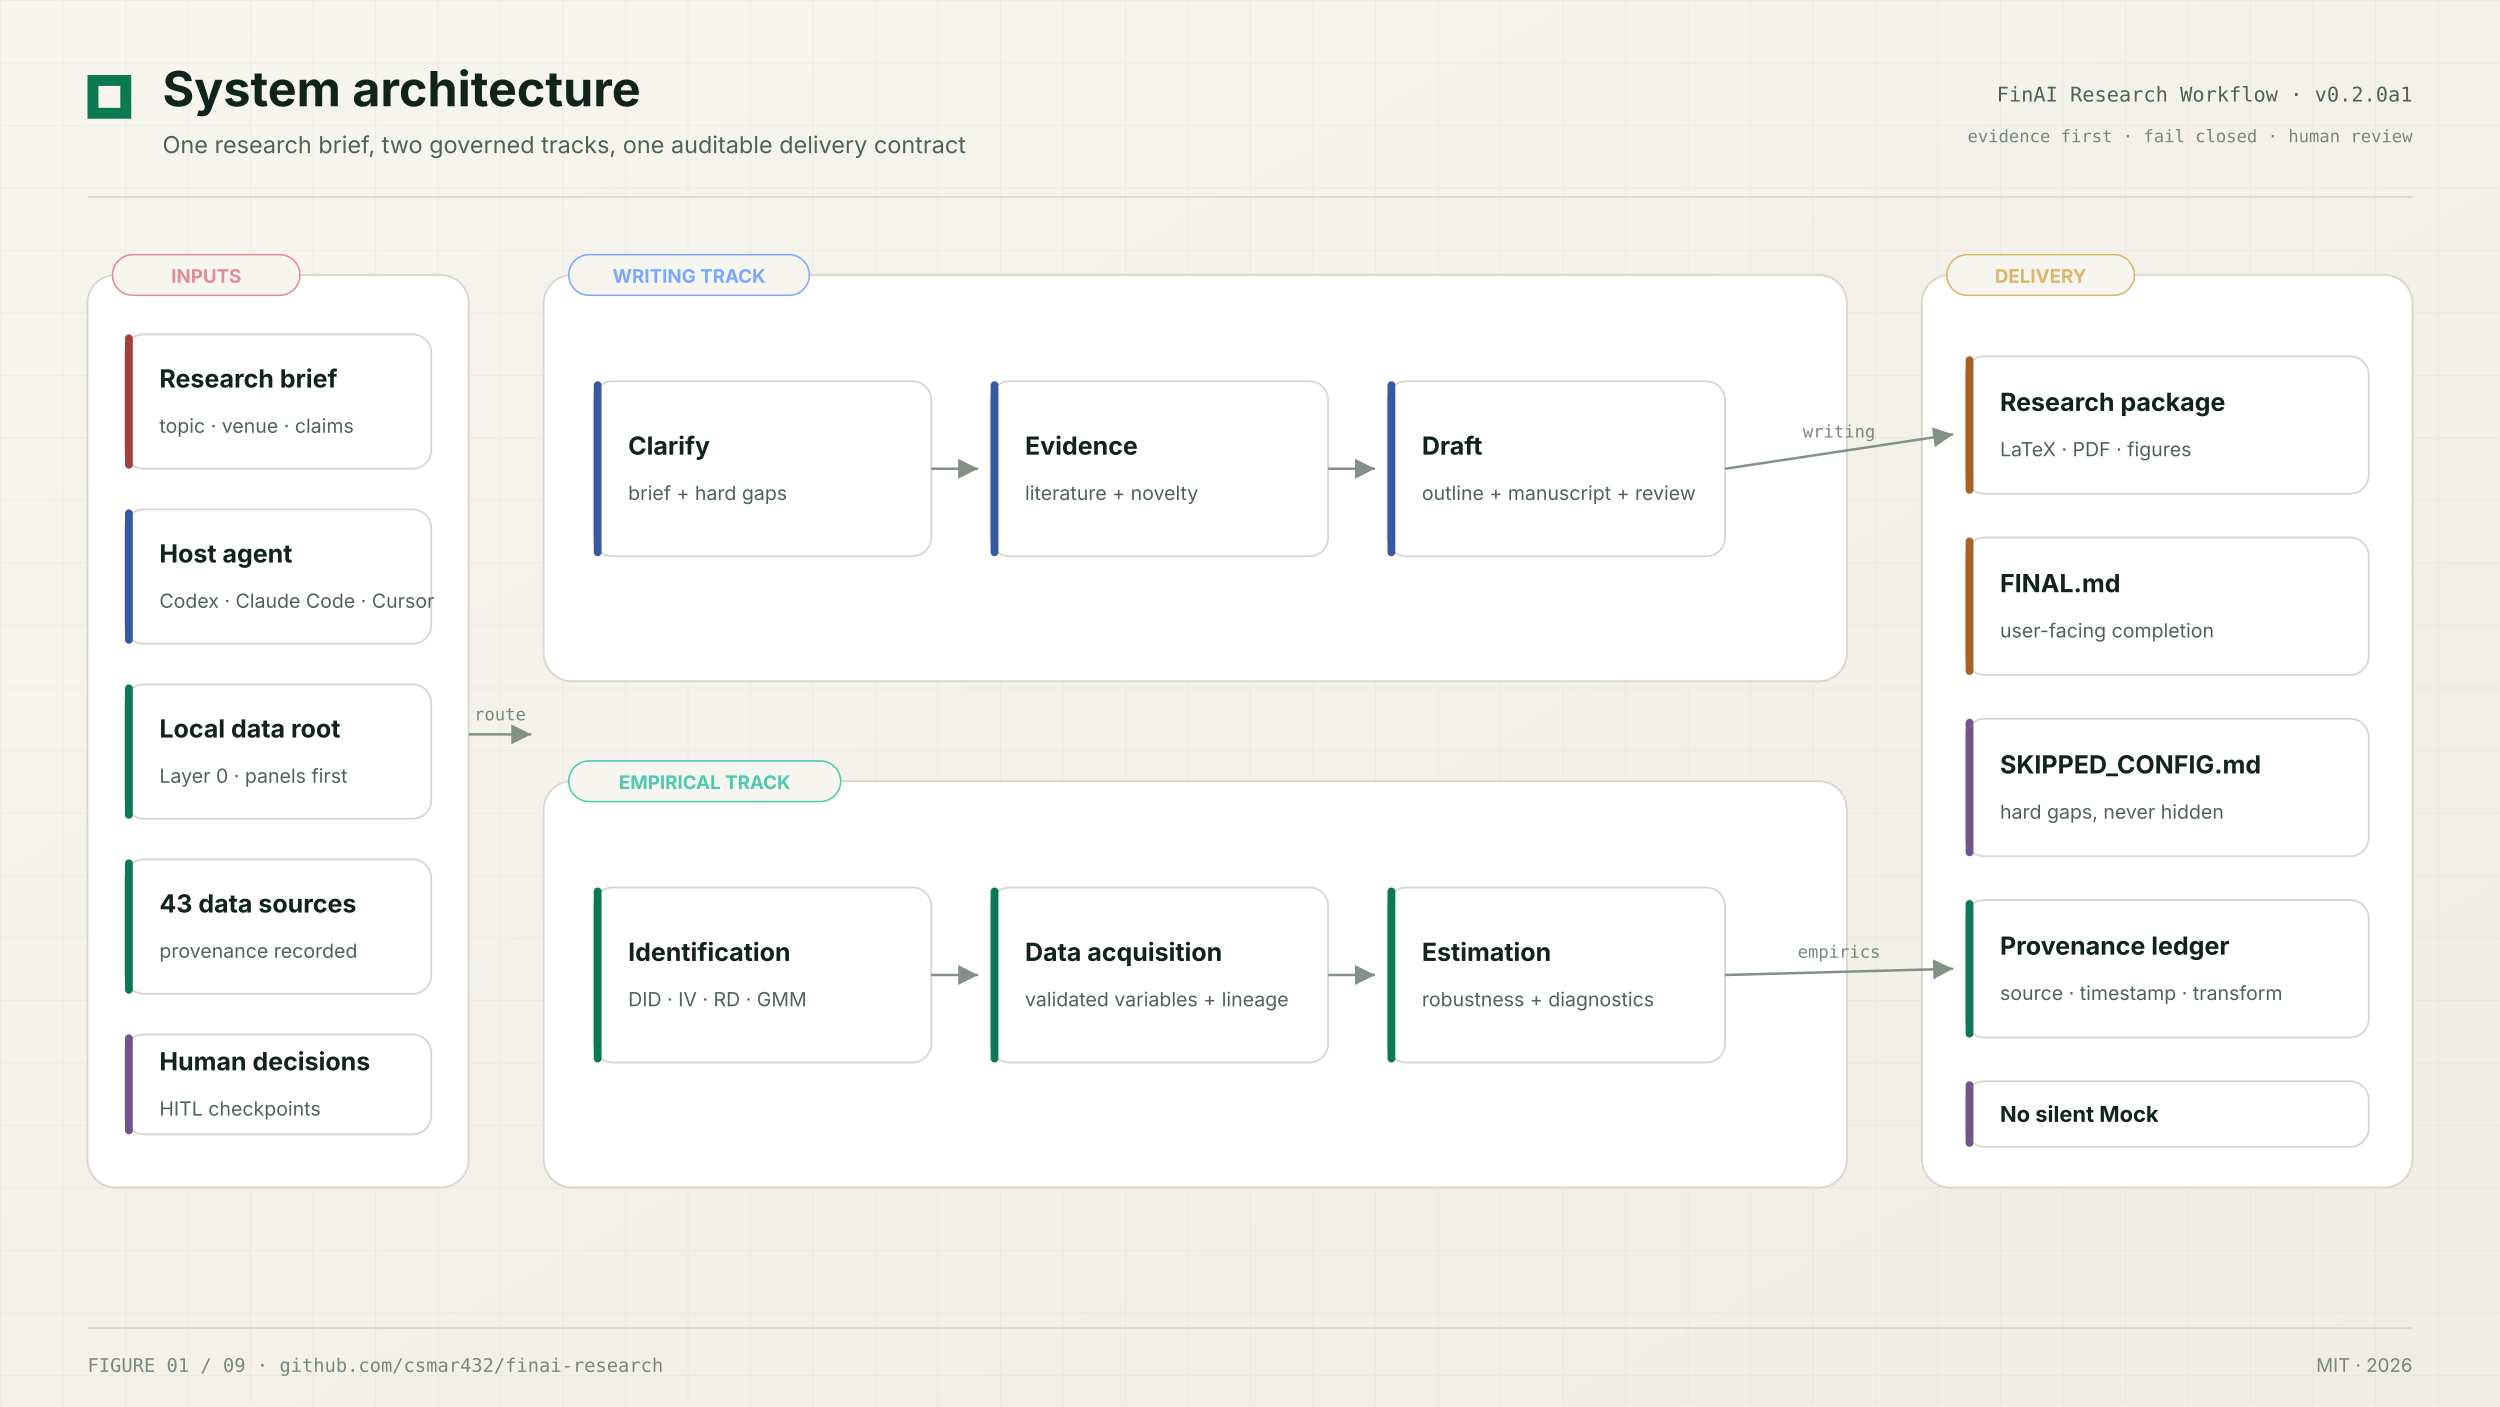
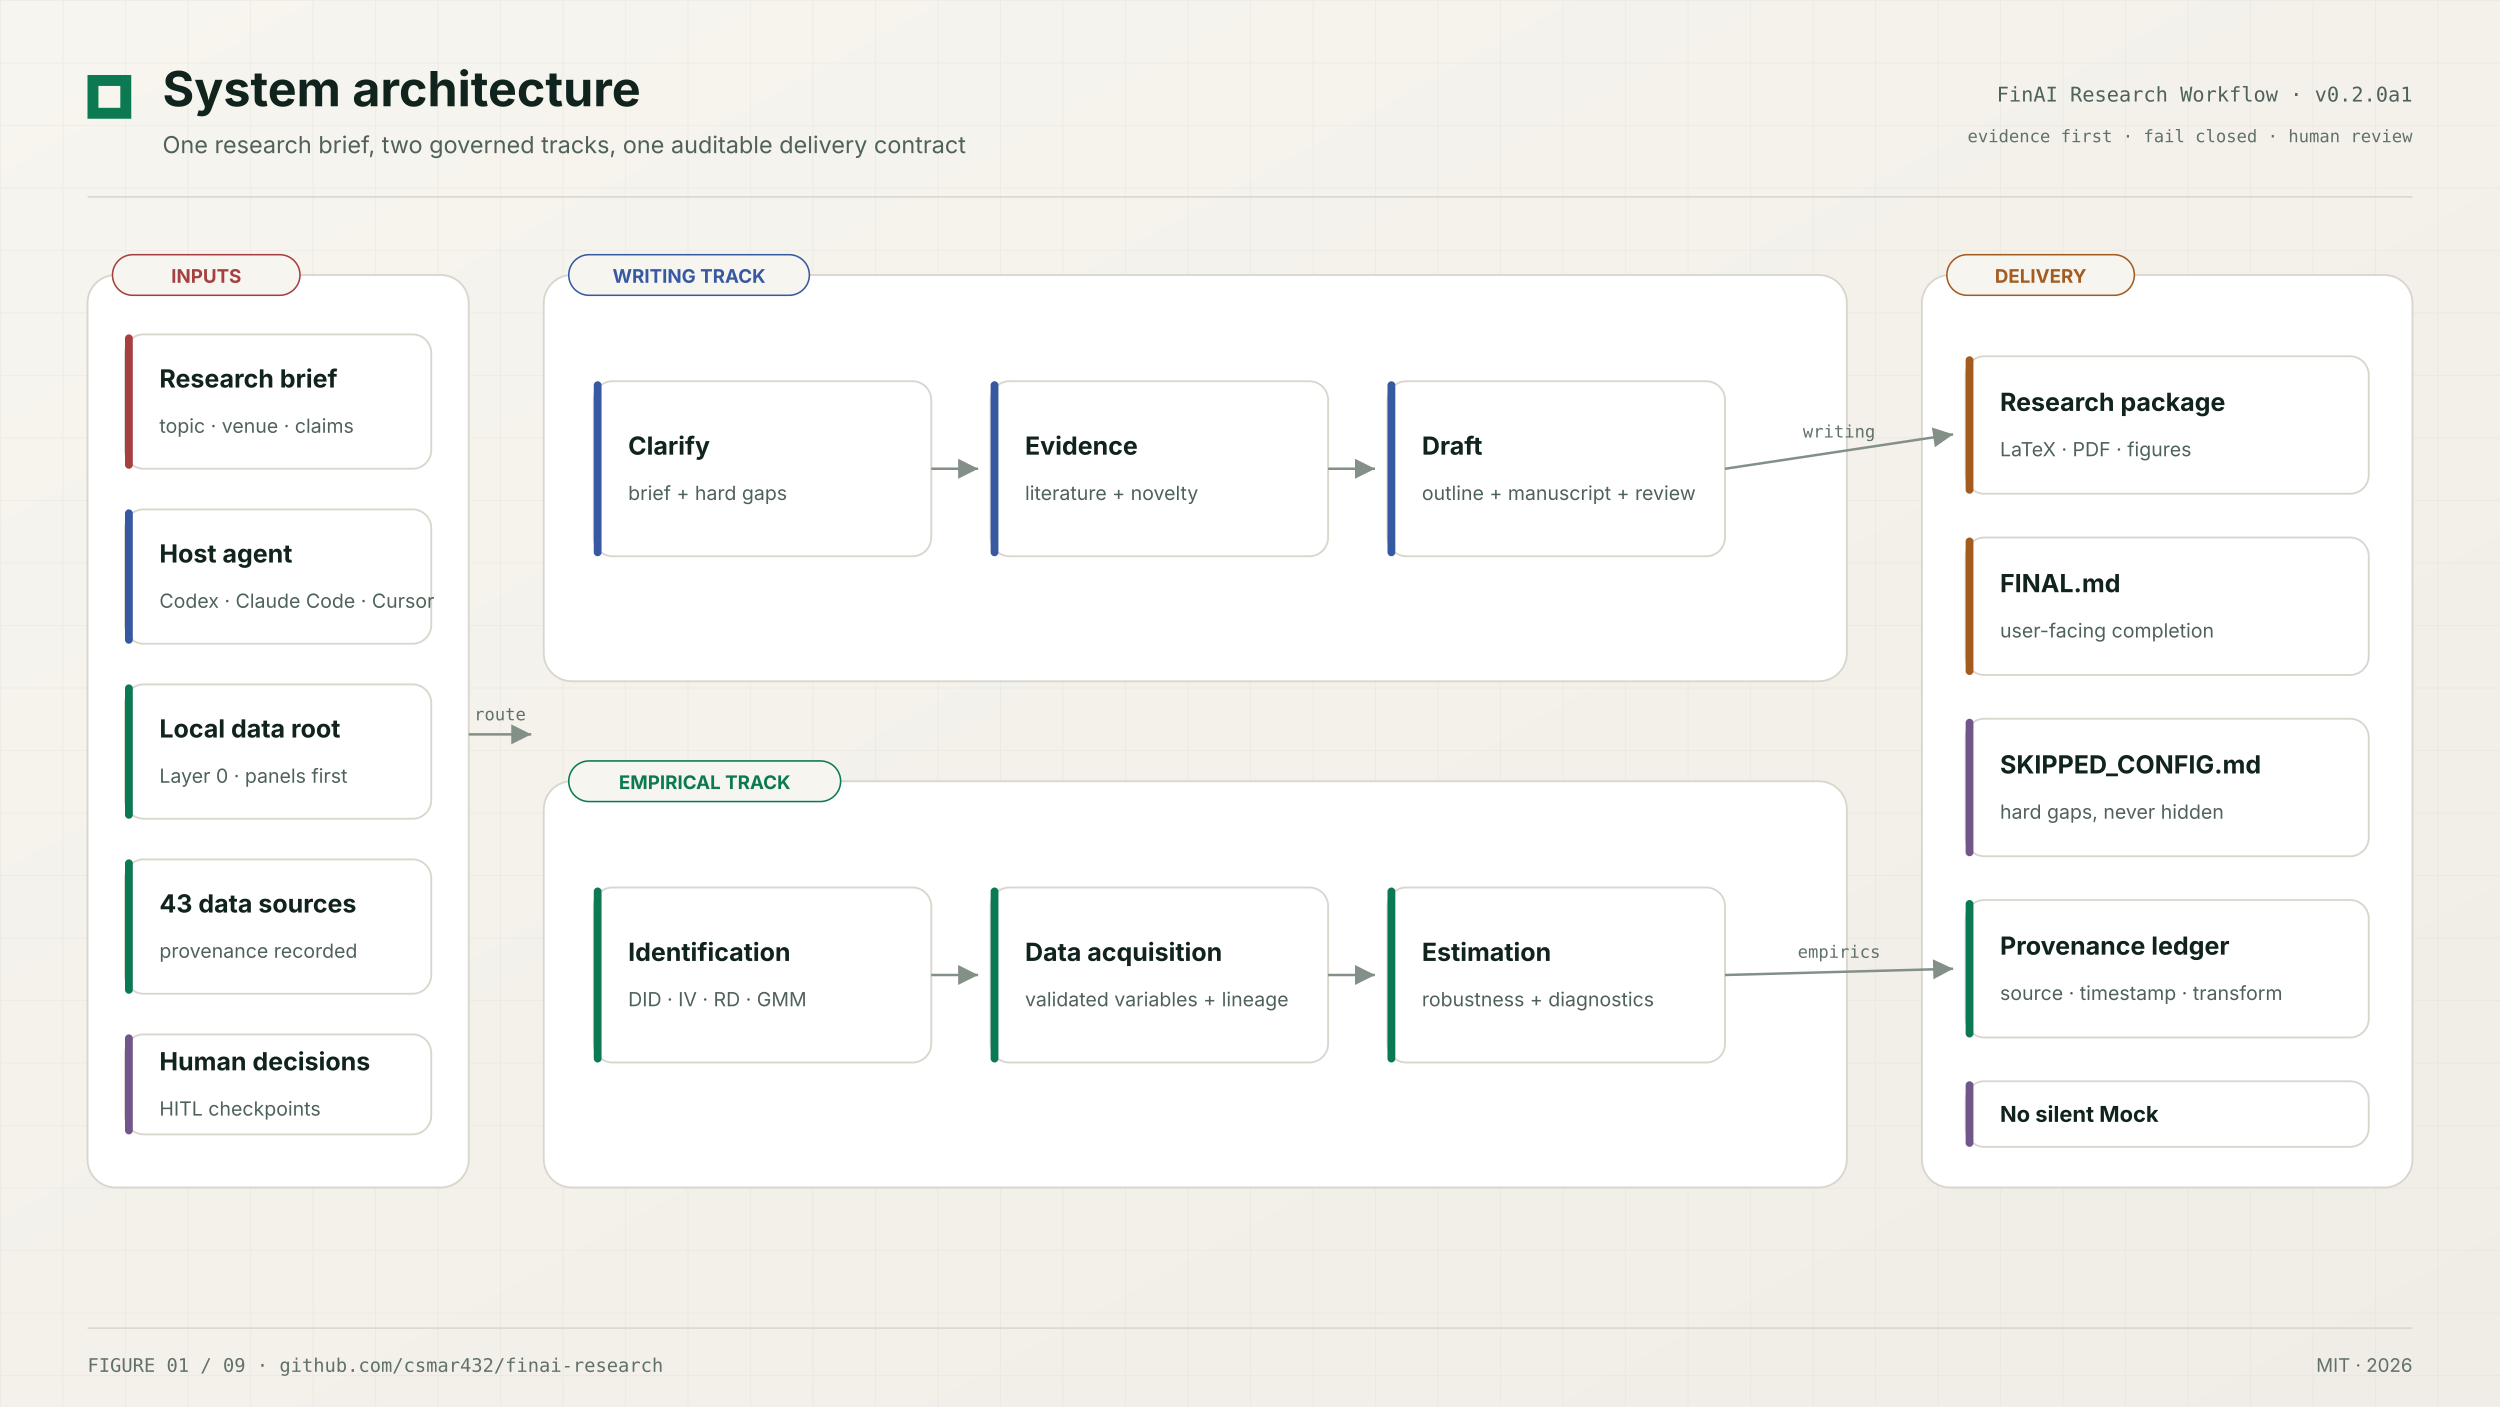
- <svg xmlns="http://www.w3.org/2000/svg" viewBox="0 0 1600 900" role="img">
+ <svg xmlns="http://www.w3.org/2000/svg" viewBox="0 0 1600 900" role="img" aria-labelledby="title desc">
  <defs>
    <linearGradient id="bgGrad" x1="0" y1="0" x2="1" y2="1">
      <stop offset="0%" stop-color="#f7f5ef" />
      <stop offset="100%" stop-color="#efede5" />
    </linearGradient>
    <pattern id="grid" width="40" height="40" patternUnits="userSpaceOnUse">
      <path d="M 40 0 L 0 0 0 40" fill="none" stroke="#d8d6cd" stroke-width="1" opacity="0.30" />
    </pattern>
  </defs>
  <rect width="100%" height="100%" fill="url(#bgGrad)" />
  <rect width="100%" height="100%" fill="url(#grid)" />
  <path d="M56 48h28v28H56z M63 55v14h14V55z" fill="#0b7a53" fill-rule="evenodd" />
  <text x="104" y="68" fill="#10231c" font-size="31" font-weight="720" font-family="'Inter', 'SF Pro Text', 'Segoe UI', system-ui, -apple-system, sans-serif">System architecture</text>
  <text x="104" y="98" fill="#4f6259" font-size="15" font-family="'Inter', 'SF Pro Text', 'Segoe UI', system-ui, -apple-system, sans-serif">One research brief, two governed tracks, one auditable delivery contract</text>
  <text x="1544" y="65" fill="#4f6259" font-size="13" text-anchor="end" font-family="'SF Mono', 'JetBrains Mono', 'Cascadia Code', monospace">FinAI Research Workflow · v0.2.0a1</text>
-   <text x="1544" y="91" fill="#77877f" font-size="11" text-anchor="end" font-family="'SF Mono', 'JetBrains Mono', 'Cascadia Code', monospace">evidence first · fail closed · human review</text>
+   <text x="1544" y="91" fill="#607168" font-size="11" text-anchor="end" font-family="'SF Mono', 'JetBrains Mono', 'Cascadia Code', monospace">evidence first · fail closed · human review</text>
  <line x1="56" y1="126" x2="1544" y2="126" stroke="#d8d6cd" />
  <g>
    <rect x="56" y="176" width="244" height="584" rx="18" fill="#ffffff" stroke="#d8d6cd" stroke-width="1.2" />
-     <rect x="72" y="163" width="120" height="26" rx="13" fill="#f7f5ef" stroke="#e38b96" />
-     <text x="132.0" y="181" fill="#e38b96" font-size="12" font-weight="700" text-anchor="middle" font-family="'Inter', 'SF Pro Text', 'Segoe UI', system-ui, -apple-system, sans-serif">INPUTS</text>
+     <rect x="72" y="163" width="120" height="26" rx="13" fill="#f7f5ef" stroke="#a63f3f" />
+     <text x="132.0" y="181" fill="#a63f3f" font-size="12" font-weight="700" text-anchor="middle" font-family="'Inter', 'SF Pro Text', 'Segoe UI', system-ui, -apple-system, sans-serif">INPUTS</text>
  </g>
  <g>
    <rect x="80" y="214" width="196" height="86" rx="12" fill="#ffffff" stroke="#d8d6cd" stroke-width="1.2" />
    <rect x="80" y="214" width="5" height="86" rx="2.5" fill="#a63f3f" />
    <text x="102" y="248.0" fill="#10231c" font-size="16" font-weight="680" font-family="'Inter', 'SF Pro Text', 'Segoe UI', system-ui, -apple-system, sans-serif">Research brief</text>
    <text x="102" y="277.0" fill="#4f6259" font-size="12.5" font-family="'Inter', 'SF Pro Text', 'Segoe UI', system-ui, -apple-system, sans-serif">topic · venue · claims</text>
  </g>
  <g>
    <rect x="80" y="326" width="196" height="86" rx="12" fill="#ffffff" stroke="#d8d6cd" stroke-width="1.2" />
    <rect x="80" y="326" width="5" height="86" rx="2.5" fill="#3659a2" />
    <text x="102" y="360.0" fill="#10231c" font-size="16" font-weight="680" font-family="'Inter', 'SF Pro Text', 'Segoe UI', system-ui, -apple-system, sans-serif">Host agent</text>
    <text x="102" y="389.0" fill="#4f6259" font-size="12.5" font-family="'Inter', 'SF Pro Text', 'Segoe UI', system-ui, -apple-system, sans-serif">Codex · Claude Code · Cursor</text>
  </g>
  <g>
    <rect x="80" y="438" width="196" height="86" rx="12" fill="#ffffff" stroke="#d8d6cd" stroke-width="1.2" />
    <rect x="80" y="438" width="5" height="86" rx="2.5" fill="#0b7a53" />
    <text x="102" y="472.0" fill="#10231c" font-size="16" font-weight="680" font-family="'Inter', 'SF Pro Text', 'Segoe UI', system-ui, -apple-system, sans-serif">Local data root</text>
    <text x="102" y="501.0" fill="#4f6259" font-size="12.5" font-family="'Inter', 'SF Pro Text', 'Segoe UI', system-ui, -apple-system, sans-serif">Layer 0 · panels first</text>
  </g>
  <g>
    <rect x="80" y="550" width="196" height="86" rx="12" fill="#ffffff" stroke="#d8d6cd" stroke-width="1.2" />
    <rect x="80" y="550" width="5" height="86" rx="2.5" fill="#0b7a53" />
    <text x="102" y="584.0" fill="#10231c" font-size="16" font-weight="680" font-family="'Inter', 'SF Pro Text', 'Segoe UI', system-ui, -apple-system, sans-serif">43 data sources</text>
    <text x="102" y="613.0" fill="#4f6259" font-size="12.5" font-family="'Inter', 'SF Pro Text', 'Segoe UI', system-ui, -apple-system, sans-serif">provenance recorded</text>
  </g>
  <g>
    <rect x="80" y="662" width="196" height="64" rx="12" fill="#ffffff" stroke="#d8d6cd" stroke-width="1.2" />
    <rect x="80" y="662" width="5" height="64" rx="2.5" fill="#71558b" />
    <text x="102" y="685.0" fill="#10231c" font-size="16" font-weight="680" font-family="'Inter', 'SF Pro Text', 'Segoe UI', system-ui, -apple-system, sans-serif">Human decisions</text>
    <text x="102" y="714.0" fill="#4f6259" font-size="12.5" font-family="'Inter', 'SF Pro Text', 'Segoe UI', system-ui, -apple-system, sans-serif">HITL checkpoints</text>
  </g>
  <g>
    <rect x="348" y="176" width="834" height="260" rx="18" fill="#ffffff" stroke="#d8d6cd" stroke-width="1.2" />
-     <rect x="364" y="163" width="154" height="26" rx="13" fill="#f7f5ef" stroke="#79a9ff" />
-     <text x="441.0" y="181" fill="#79a9ff" font-size="12" font-weight="700" text-anchor="middle" font-family="'Inter', 'SF Pro Text', 'Segoe UI', system-ui, -apple-system, sans-serif">WRITING TRACK</text>
+     <rect x="364" y="163" width="154" height="26" rx="13" fill="#f7f5ef" stroke="#3659a2" />
+     <text x="441.0" y="181" fill="#3659a2" font-size="12" font-weight="700" text-anchor="middle" font-family="'Inter', 'SF Pro Text', 'Segoe UI', system-ui, -apple-system, sans-serif">WRITING TRACK</text>
  </g>
  <g>
    <rect x="380" y="244" width="216" height="112" rx="12" fill="#ffffff" stroke="#d8d6cd" stroke-width="1.2" />
    <rect x="380" y="244" width="5" height="112" rx="2.5" fill="#3659a2" />
    <text x="402" y="291.0" fill="#10231c" font-size="16" font-weight="680" font-family="'Inter', 'SF Pro Text', 'Segoe UI', system-ui, -apple-system, sans-serif">Clarify</text>
    <text x="402" y="320.0" fill="#4f6259" font-size="12.5" font-family="'Inter', 'SF Pro Text', 'Segoe UI', system-ui, -apple-system, sans-serif">brief + hard gaps</text>
  </g>
  <g>
    <rect x="634" y="244" width="216" height="112" rx="12" fill="#ffffff" stroke="#d8d6cd" stroke-width="1.2" />
    <rect x="634" y="244" width="5" height="112" rx="2.5" fill="#3659a2" />
    <text x="656" y="291.0" fill="#10231c" font-size="16" font-weight="680" font-family="'Inter', 'SF Pro Text', 'Segoe UI', system-ui, -apple-system, sans-serif">Evidence</text>
    <text x="656" y="320.0" fill="#4f6259" font-size="12.5" font-family="'Inter', 'SF Pro Text', 'Segoe UI', system-ui, -apple-system, sans-serif">literature + novelty</text>
  </g>
  <g>
    <rect x="888" y="244" width="216" height="112" rx="12" fill="#ffffff" stroke="#d8d6cd" stroke-width="1.2" />
    <rect x="888" y="244" width="5" height="112" rx="2.5" fill="#3659a2" />
    <text x="910" y="291.0" fill="#10231c" font-size="16" font-weight="680" font-family="'Inter', 'SF Pro Text', 'Segoe UI', system-ui, -apple-system, sans-serif">Draft</text>
    <text x="910" y="320.0" fill="#4f6259" font-size="12.5" font-family="'Inter', 'SF Pro Text', 'Segoe UI', system-ui, -apple-system, sans-serif">outline + manuscript + review</text>
  </g>
  <g>
    <defs>
      <marker id="arrowm596-300-626-300" markerWidth="9" markerHeight="8" refX="8" refY="4" orient="auto">
        <path d="M0,0 L0,8 L8,4 z" fill="#829087" />
      </marker>
    </defs>
    <line x1="596" y1="300" x2="626" y2="300" stroke="#829087" stroke-width="1.6" marker-end="url(#arrowm596-300-626-300)" />
  </g>
  <g>
    <defs>
      <marker id="arrowm850-300-880-300" markerWidth="9" markerHeight="8" refX="8" refY="4" orient="auto">
        <path d="M0,0 L0,8 L8,4 z" fill="#829087" />
      </marker>
    </defs>
    <line x1="850" y1="300" x2="880" y2="300" stroke="#829087" stroke-width="1.6" marker-end="url(#arrowm850-300-880-300)" />
  </g>
  <g>
    <rect x="348" y="500" width="834" height="260" rx="18" fill="#ffffff" stroke="#d8d6cd" stroke-width="1.2" />
-     <rect x="364" y="487" width="174" height="26" rx="13" fill="#f7f5ef" stroke="#4cc9b0" />
-     <text x="451.0" y="505" fill="#4cc9b0" font-size="12" font-weight="700" text-anchor="middle" font-family="'Inter', 'SF Pro Text', 'Segoe UI', system-ui, -apple-system, sans-serif">EMPIRICAL TRACK</text>
+     <rect x="364" y="487" width="174" height="26" rx="13" fill="#f7f5ef" stroke="#0b7a53" />
+     <text x="451.0" y="505" fill="#0b7a53" font-size="12" font-weight="700" text-anchor="middle" font-family="'Inter', 'SF Pro Text', 'Segoe UI', system-ui, -apple-system, sans-serif">EMPIRICAL TRACK</text>
  </g>
  <g>
    <rect x="380" y="568" width="216" height="112" rx="12" fill="#ffffff" stroke="#d8d6cd" stroke-width="1.2" />
    <rect x="380" y="568" width="5" height="112" rx="2.5" fill="#0b7a53" />
    <text x="402" y="615.0" fill="#10231c" font-size="16" font-weight="680" font-family="'Inter', 'SF Pro Text', 'Segoe UI', system-ui, -apple-system, sans-serif">Identification</text>
    <text x="402" y="644.0" fill="#4f6259" font-size="12.5" font-family="'Inter', 'SF Pro Text', 'Segoe UI', system-ui, -apple-system, sans-serif">DID · IV · RD · GMM</text>
  </g>
  <g>
    <rect x="634" y="568" width="216" height="112" rx="12" fill="#ffffff" stroke="#d8d6cd" stroke-width="1.2" />
    <rect x="634" y="568" width="5" height="112" rx="2.5" fill="#0b7a53" />
    <text x="656" y="615.0" fill="#10231c" font-size="16" font-weight="680" font-family="'Inter', 'SF Pro Text', 'Segoe UI', system-ui, -apple-system, sans-serif">Data acquisition</text>
    <text x="656" y="644.0" fill="#4f6259" font-size="12.5" font-family="'Inter', 'SF Pro Text', 'Segoe UI', system-ui, -apple-system, sans-serif">validated variables + lineage</text>
  </g>
  <g>
    <rect x="888" y="568" width="216" height="112" rx="12" fill="#ffffff" stroke="#d8d6cd" stroke-width="1.2" />
    <rect x="888" y="568" width="5" height="112" rx="2.5" fill="#0b7a53" />
    <text x="910" y="615.0" fill="#10231c" font-size="16" font-weight="680" font-family="'Inter', 'SF Pro Text', 'Segoe UI', system-ui, -apple-system, sans-serif">Estimation</text>
    <text x="910" y="644.0" fill="#4f6259" font-size="12.5" font-family="'Inter', 'SF Pro Text', 'Segoe UI', system-ui, -apple-system, sans-serif">robustness + diagnostics</text>
  </g>
  <g>
    <defs>
      <marker id="arrowm596-624-626-624" markerWidth="9" markerHeight="8" refX="8" refY="4" orient="auto">
        <path d="M0,0 L0,8 L8,4 z" fill="#829087" />
      </marker>
    </defs>
    <line x1="596" y1="624" x2="626" y2="624" stroke="#829087" stroke-width="1.6" marker-end="url(#arrowm596-624-626-624)" />
  </g>
  <g>
    <defs>
      <marker id="arrowm850-624-880-624" markerWidth="9" markerHeight="8" refX="8" refY="4" orient="auto">
        <path d="M0,0 L0,8 L8,4 z" fill="#829087" />
      </marker>
    </defs>
    <line x1="850" y1="624" x2="880" y2="624" stroke="#829087" stroke-width="1.6" marker-end="url(#arrowm850-624-880-624)" />
  </g>
  <g>
    <rect x="1230" y="176" width="314" height="584" rx="18" fill="#ffffff" stroke="#d8d6cd" stroke-width="1.2" />
-     <rect x="1246" y="163" width="120" height="26" rx="13" fill="#f7f5ef" stroke="#d8b66a" />
-     <text x="1306.0" y="181" fill="#d8b66a" font-size="12" font-weight="700" text-anchor="middle" font-family="'Inter', 'SF Pro Text', 'Segoe UI', system-ui, -apple-system, sans-serif">DELIVERY</text>
+     <rect x="1246" y="163" width="120" height="26" rx="13" fill="#f7f5ef" stroke="#a35b20" />
+     <text x="1306.0" y="181" fill="#a35b20" font-size="12" font-weight="700" text-anchor="middle" font-family="'Inter', 'SF Pro Text', 'Segoe UI', system-ui, -apple-system, sans-serif">DELIVERY</text>
  </g>
  <g>
    <rect x="1258" y="228" width="258" height="88" rx="12" fill="#ffffff" stroke="#d8d6cd" stroke-width="1.2" />
-     <rect x="1258" y="228" width="5" height="88" rx="2.5" fill="#a96024" />
+     <rect x="1258" y="228" width="5" height="88" rx="2.5" fill="#a35b20" />
    <text x="1280" y="263.0" fill="#10231c" font-size="16" font-weight="680" font-family="'Inter', 'SF Pro Text', 'Segoe UI', system-ui, -apple-system, sans-serif">Research package</text>
    <text x="1280" y="292.0" fill="#4f6259" font-size="12.5" font-family="'Inter', 'SF Pro Text', 'Segoe UI', system-ui, -apple-system, sans-serif">LaTeX · PDF · figures</text>
  </g>
  <g>
    <rect x="1258" y="344" width="258" height="88" rx="12" fill="#ffffff" stroke="#d8d6cd" stroke-width="1.2" />
-     <rect x="1258" y="344" width="5" height="88" rx="2.5" fill="#a96024" />
+     <rect x="1258" y="344" width="5" height="88" rx="2.5" fill="#a35b20" />
    <text x="1280" y="379.0" fill="#10231c" font-size="16" font-weight="680" font-family="'Inter', 'SF Pro Text', 'Segoe UI', system-ui, -apple-system, sans-serif">FINAL.md</text>
    <text x="1280" y="408.0" fill="#4f6259" font-size="12.5" font-family="'Inter', 'SF Pro Text', 'Segoe UI', system-ui, -apple-system, sans-serif">user-facing completion</text>
  </g>
  <g>
    <rect x="1258" y="460" width="258" height="88" rx="12" fill="#ffffff" stroke="#d8d6cd" stroke-width="1.2" />
    <rect x="1258" y="460" width="5" height="88" rx="2.5" fill="#71558b" />
    <text x="1280" y="495.0" fill="#10231c" font-size="16" font-weight="680" font-family="'Inter', 'SF Pro Text', 'Segoe UI', system-ui, -apple-system, sans-serif">SKIPPED_CONFIG.md</text>
    <text x="1280" y="524.0" fill="#4f6259" font-size="12.5" font-family="'Inter', 'SF Pro Text', 'Segoe UI', system-ui, -apple-system, sans-serif">hard gaps, never hidden</text>
  </g>
  <g>
    <rect x="1258" y="576" width="258" height="88" rx="12" fill="#ffffff" stroke="#d8d6cd" stroke-width="1.2" />
    <rect x="1258" y="576" width="5" height="88" rx="2.5" fill="#0b7a53" />
    <text x="1280" y="611.0" fill="#10231c" font-size="16" font-weight="680" font-family="'Inter', 'SF Pro Text', 'Segoe UI', system-ui, -apple-system, sans-serif">Provenance ledger</text>
    <text x="1280" y="640.0" fill="#4f6259" font-size="12.5" font-family="'Inter', 'SF Pro Text', 'Segoe UI', system-ui, -apple-system, sans-serif">source · timestamp · transform</text>
  </g>
  <g>
    <rect x="1258" y="692" width="258" height="42" rx="12" fill="#ffffff" stroke="#d8d6cd" stroke-width="1.2" />
    <rect x="1258" y="692" width="5" height="42" rx="2.5" fill="#71558b" />
    <text x="1280" y="718.0" fill="#10231c" font-size="14" font-weight="680" font-family="'Inter', 'SF Pro Text', 'Segoe UI', system-ui, -apple-system, sans-serif">No silent Mock</text>
  </g>
  <g>
    <defs>
      <marker id="arrowm1104-300-1250-278" markerWidth="9" markerHeight="8" refX="8" refY="4" orient="auto">
        <path d="M0,0 L0,8 L8,4 z" fill="#829087" />
      </marker>
    </defs>
    <line x1="1104" y1="300" x2="1250" y2="278" stroke="#829087" stroke-width="1.6" marker-end="url(#arrowm1104-300-1250-278)" />
-     <text x="1177.0" y="280.0" fill="#77877f" font-size="11" text-anchor="middle" font-family="'SF Mono', 'JetBrains Mono', 'Cascadia Code', monospace">writing</text>
+     <text x="1177.0" y="280.0" fill="#607168" font-size="11" text-anchor="middle" font-family="'SF Mono', 'JetBrains Mono', 'Cascadia Code', monospace">writing</text>
  </g>
  <g>
    <defs>
      <marker id="arrowm1104-624-1250-620" markerWidth="9" markerHeight="8" refX="8" refY="4" orient="auto">
        <path d="M0,0 L0,8 L8,4 z" fill="#829087" />
      </marker>
    </defs>
    <line x1="1104" y1="624" x2="1250" y2="620" stroke="#829087" stroke-width="1.6" marker-end="url(#arrowm1104-624-1250-620)" />
-     <text x="1177.0" y="613.0" fill="#77877f" font-size="11" text-anchor="middle" font-family="'SF Mono', 'JetBrains Mono', 'Cascadia Code', monospace">empirics</text>
+     <text x="1177.0" y="613.0" fill="#607168" font-size="11" text-anchor="middle" font-family="'SF Mono', 'JetBrains Mono', 'Cascadia Code', monospace">empirics</text>
  </g>
  <g>
    <defs>
      <marker id="arrowm300-470-340-470" markerWidth="9" markerHeight="8" refX="8" refY="4" orient="auto">
        <path d="M0,0 L0,8 L8,4 z" fill="#829087" />
      </marker>
    </defs>
    <line x1="300" y1="470" x2="340" y2="470" stroke="#829087" stroke-width="1.6" marker-end="url(#arrowm300-470-340-470)" />
-     <text x="320.0" y="461.0" fill="#77877f" font-size="11" text-anchor="middle" font-family="'SF Mono', 'JetBrains Mono', 'Cascadia Code', monospace">route</text>
+     <text x="320.0" y="461.0" fill="#607168" font-size="11" text-anchor="middle" font-family="'SF Mono', 'JetBrains Mono', 'Cascadia Code', monospace">route</text>
  </g>
  <line x1="56" y1="850" x2="1544" y2="850" stroke="#d8d6cd" />
-   <text x="56" y="878" fill="#77877f" font-size="12" font-family="'SF Mono', 'JetBrains Mono', 'Cascadia Code', monospace">FIGURE 01 / 09 · github.com/csmar432/finai-research</text>
-   <text x="1544" y="878" fill="#77877f" font-size="12" text-anchor="end" font-family="'Inter', 'SF Pro Text', 'Segoe UI', system-ui, -apple-system, sans-serif">MIT · 2026</text>
+   <text x="56" y="878" fill="#607168" font-size="12" font-family="'SF Mono', 'JetBrains Mono', 'Cascadia Code', monospace">FIGURE 01 / 09 · github.com/csmar432/finai-research</text>
+   <text x="1544" y="878" fill="#607168" font-size="12" text-anchor="end" font-family="'Inter', 'SF Pro Text', 'Segoe UI', system-ui, -apple-system, sans-serif">MIT · 2026</text>
</svg>
